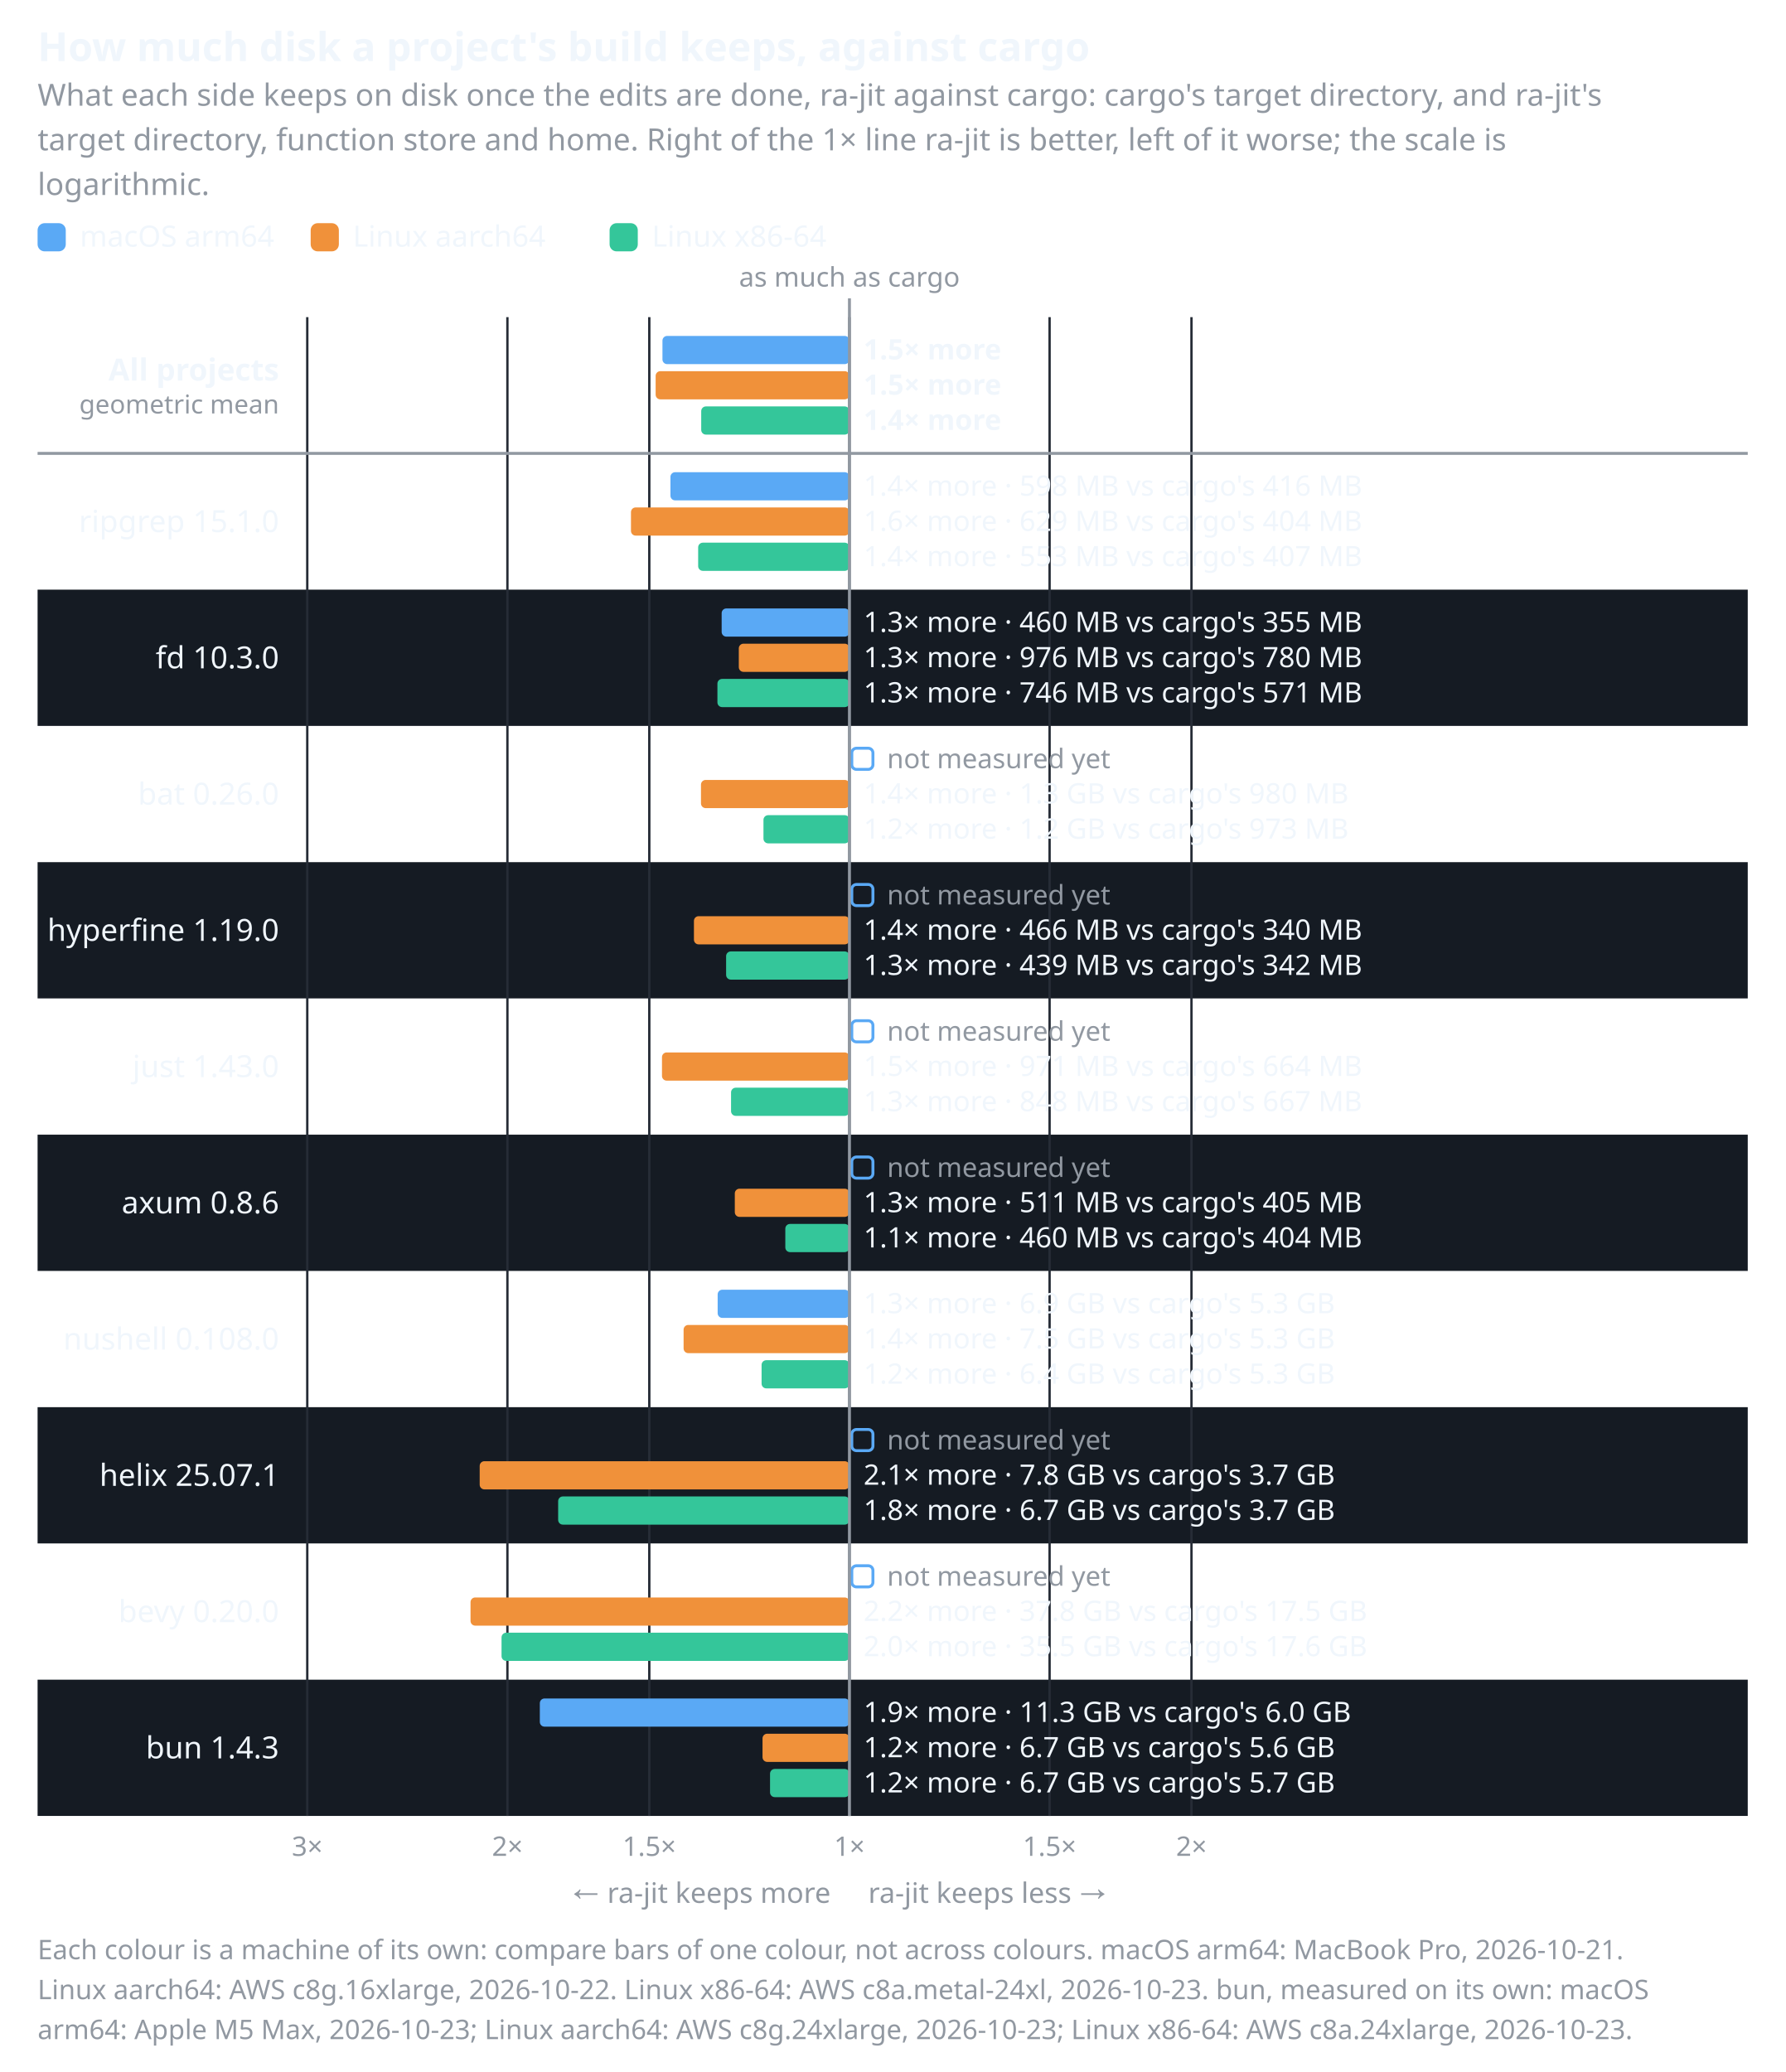
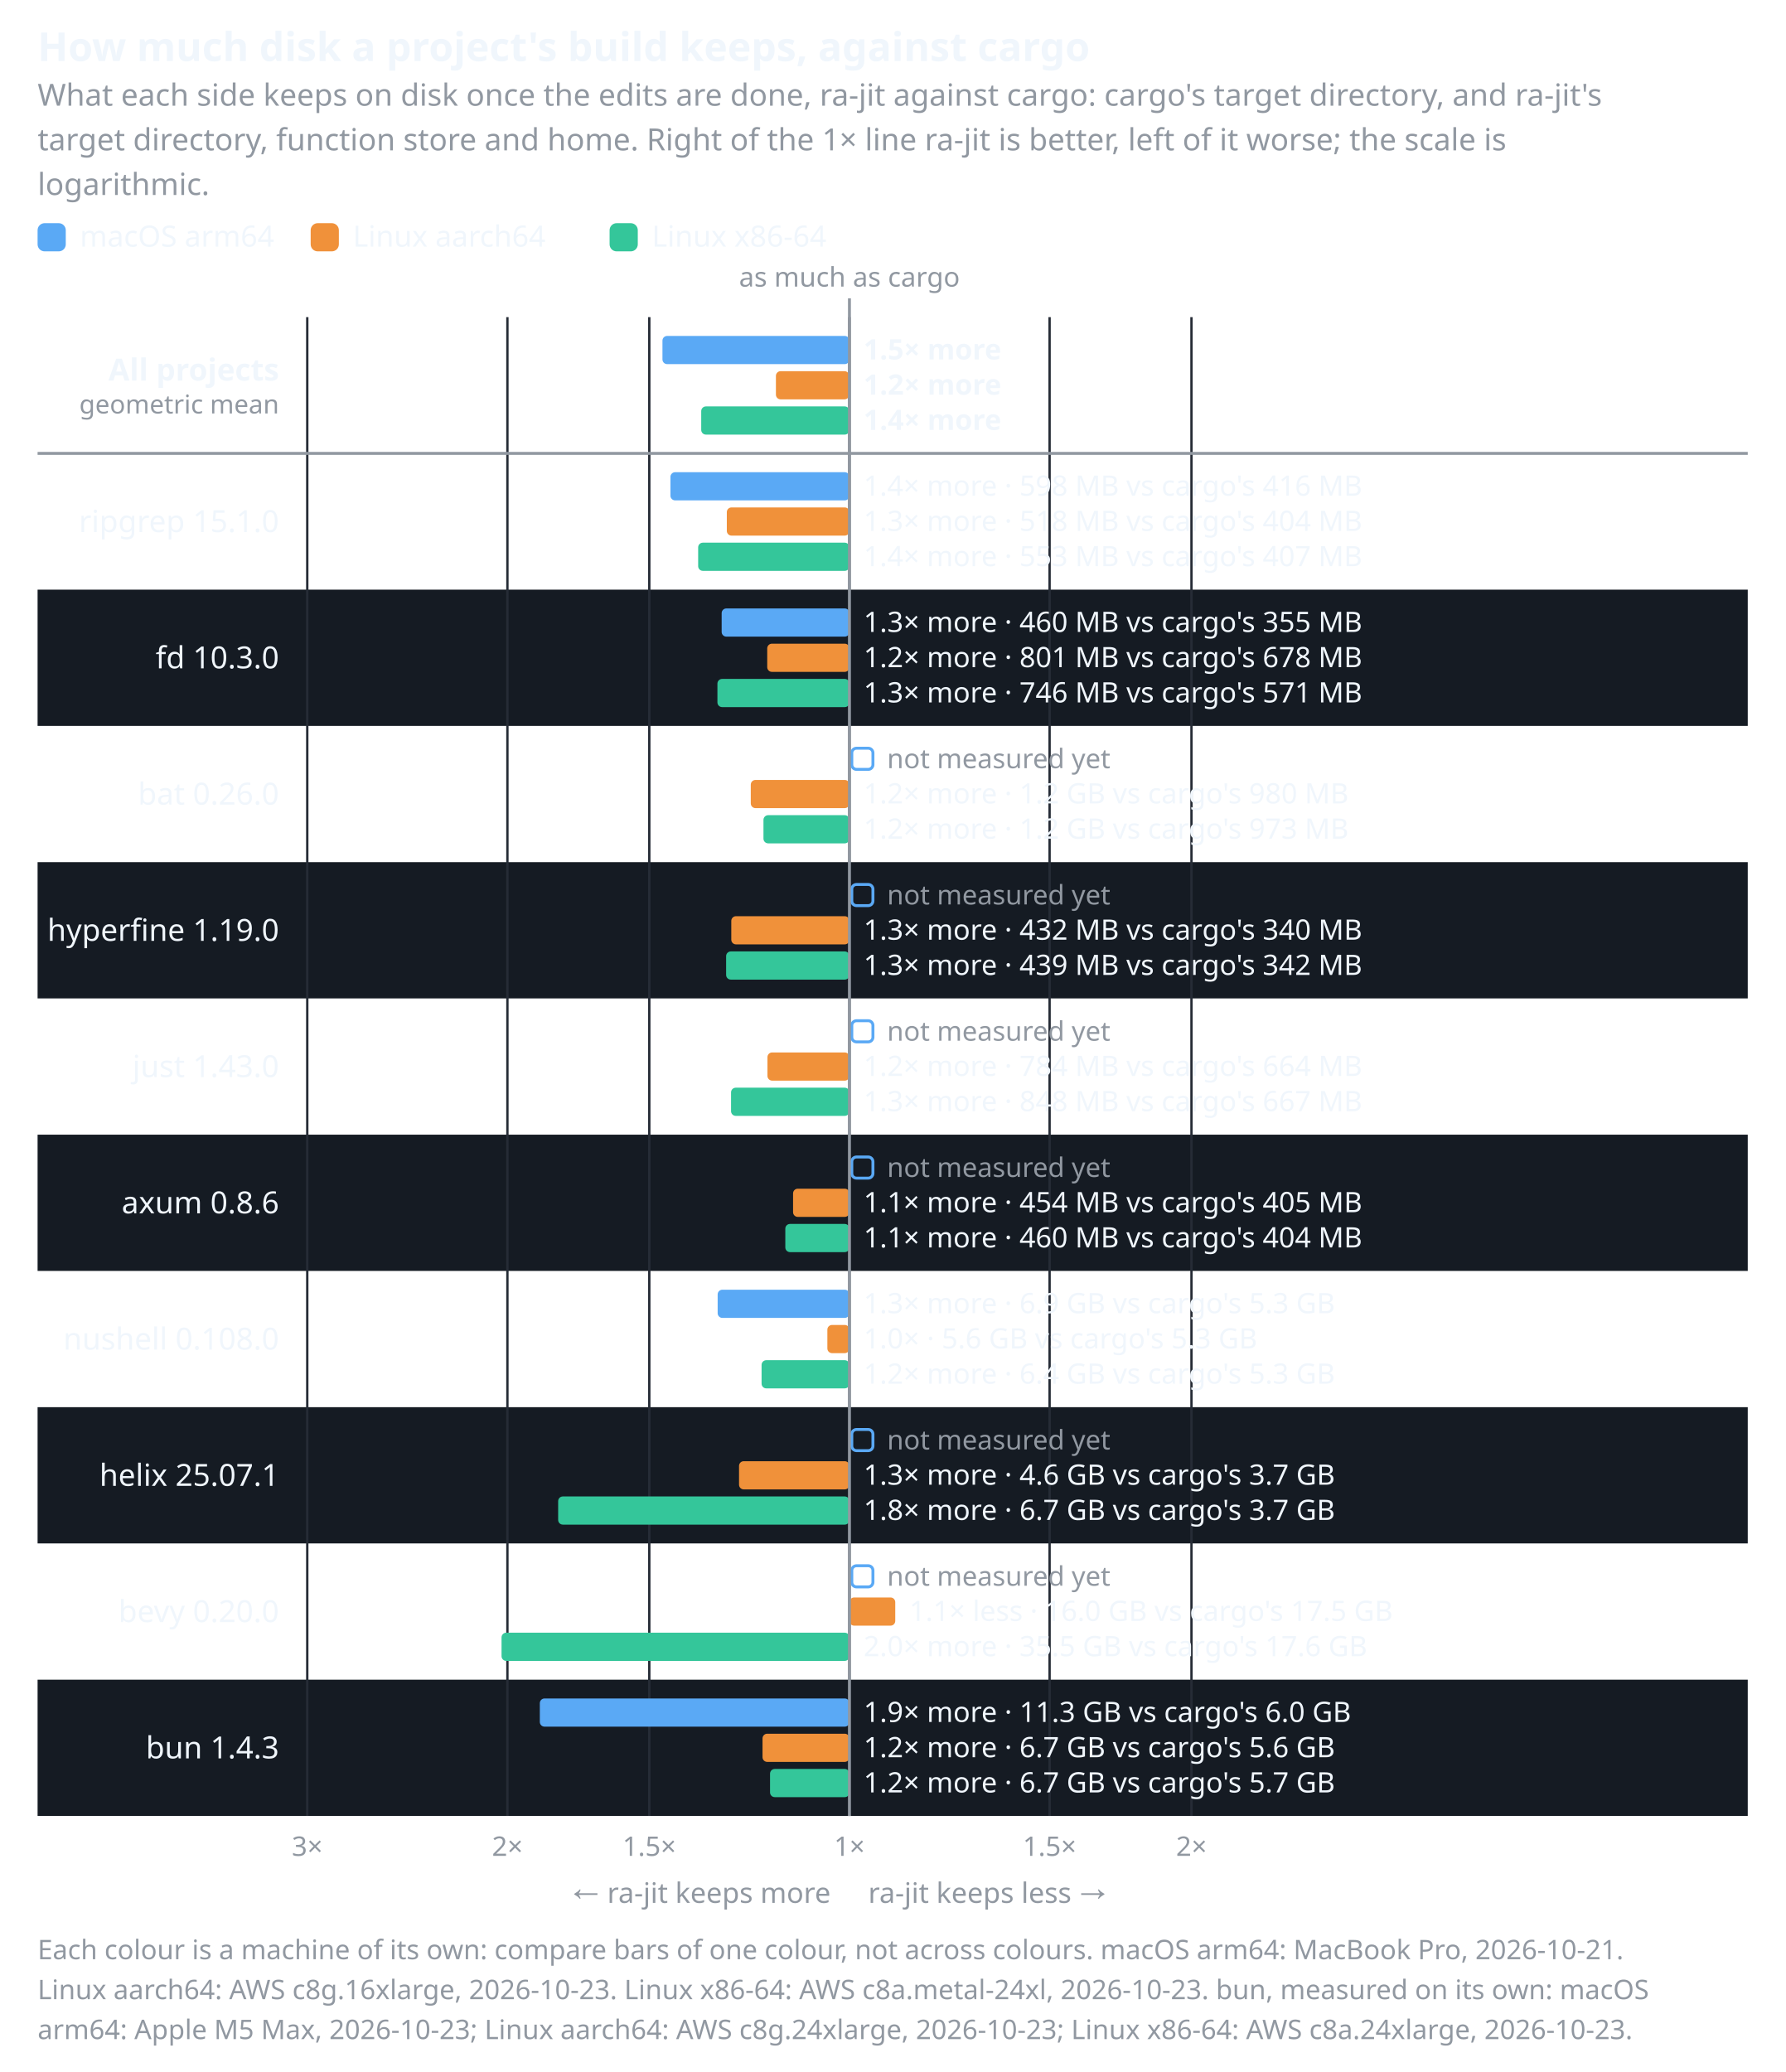
<svg xmlns="http://www.w3.org/2000/svg" width="760" height="882" viewBox="0 0 760 882" role="img" aria-label="How much disk a project's build keeps, against cargo">
  <style>text{font-family:-apple-system, BlinkMacSystemFont, 'Segoe UI', 'Noto Sans', Helvetica, Arial, sans-serif;fill:#f0f6fc}.d{fill:#9198a1}.b{font-weight:600}.v{font-variant-numeric:tabular-nums}.g{stroke:#262c36}.r{stroke:#9198a1;stroke-width:1.25}.z{fill:#151b23}.o{fill:none;stroke-width:1.25}.p0{fill:#5aa9f5}.w0{stroke:#5aa9f5}.p1{fill:#f0913a}.w1{stroke:#f0913a}.p2{fill:#34c69a}.w2{stroke:#34c69a}</style>
  <text x="16" y="26" font-size="17" class="b">How much disk a project's build keeps, against cargo</text>
  <text x="16" y="45" font-size="13" class="d">What each side keeps on disk once the edits are done, ra-jit against cargo: cargo's target directory, and ra-jit's</text>
  <text x="16" y="64" font-size="13" class="d">target directory, function store and home. Right of the 1× line ra-jit is better, left of it worse; the scale is</text>
  <text x="16" y="83" font-size="13" class="d">logarithmic.</text>
  <rect x="16" y="95" width="12" height="12" rx="3" class="p0" />
  <text x="34" y="105" font-size="12.5">macOS arm64</text>
  <rect x="132.25" y="95" width="12" height="12" rx="3" class="p1" />
  <text x="150.2" y="105" font-size="12.5">Linux aarch64</text>
  <rect x="259.5" y="95" width="12" height="12" rx="3" class="p2" />
  <text x="277.5" y="105" font-size="12.5">Linux x86-64</text>
  <rect x="16" y="715" width="728" height="58" class="z" />
  <rect x="16" y="599" width="728" height="58" class="z" />
  <rect x="16" y="483" width="728" height="58" class="z" />
  <rect x="16" y="367" width="728" height="58" class="z" />
  <rect x="16" y="251" width="728" height="58" class="z" />
  <line x1="130.8" y1="135" x2="130.8" y2="773" class="g" />
  <line x1="216" y1="135" x2="216" y2="773" class="g" />
  <line x1="276.4" y1="135" x2="276.4" y2="773" class="g" />
  <line x1="361.6" y1="135" x2="361.6" y2="773" class="g" />
  <line x1="446.8" y1="135" x2="446.8" y2="773" class="g" />
  <line x1="507.2" y1="135" x2="507.2" y2="773" class="g" />
  <line x1="16" y1="193" x2="744" y2="193" class="r" />
  <rect x="282" y="143" width="79.6" height="12" rx="2" class="p0" />
-   <rect x="279.1" y="158" width="82.5" height="12" rx="2" class="p1" />
+   <rect x="330.3" y="158" width="31.2" height="12" rx="2" class="p1" />
  <rect x="298.5" y="173" width="63.1" height="12" rx="2" class="p2" />
  <rect x="285.4" y="201" width="76.2" height="12" rx="2" class="p0" />
-   <rect x="268.6" y="216" width="93" height="12" rx="2" class="p1" />
+   <rect x="309.4" y="216" width="52.2" height="12" rx="2" class="p1" />
  <rect x="297.2" y="231" width="64.4" height="12" rx="2" class="p2" />
  <rect x="307.2" y="259" width="54.4" height="12" rx="2" class="p0" />
-   <rect x="314.5" y="274" width="47.1" height="12" rx="2" class="p1" />
+   <rect x="326.6" y="274" width="35" height="12" rx="2" class="p1" />
  <rect x="305.4" y="289" width="56.2" height="12" rx="2" class="p2" />
  <rect x="362.6" y="318.5" width="9" height="9" rx="2" class="o w0" />
-   <rect x="298.4" y="332" width="63.2" height="12" rx="2" class="p1" />
+   <rect x="319.6" y="332" width="42" height="12" rx="2" class="p1" />
  <rect x="325" y="347" width="36.6" height="12" rx="2" class="p2" />
  <rect x="362.6" y="376.5" width="9" height="9" rx="2" class="o w0" />
-   <rect x="295.4" y="390" width="66.2" height="12" rx="2" class="p1" />
+   <rect x="311.3" y="390" width="50.3" height="12" rx="2" class="p1" />
  <rect x="309.1" y="405" width="52.5" height="12" rx="2" class="p2" />
  <rect x="362.6" y="434.5" width="9" height="9" rx="2" class="o w0" />
-   <rect x="281.8" y="448" width="79.8" height="12" rx="2" class="p1" />
+   <rect x="326.7" y="448" width="34.9" height="12" rx="2" class="p1" />
  <rect x="311.2" y="463" width="50.4" height="12" rx="2" class="p2" />
  <rect x="362.6" y="492.5" width="9" height="9" rx="2" class="o w0" />
-   <rect x="312.8" y="506" width="48.8" height="12" rx="2" class="p1" />
+   <rect x="337.6" y="506" width="24" height="12" rx="2" class="p1" />
  <rect x="334.3" y="521" width="27.3" height="12" rx="2" class="p2" />
  <rect x="305.5" y="549" width="56.1" height="12" rx="2" class="p0" />
-   <rect x="291" y="564" width="70.6" height="12" rx="2" class="p1" />
+   <rect x="352.2" y="564" width="9.4" height="12" rx="2" class="p1" />
  <rect x="324.2" y="579" width="37.4" height="12" rx="2" class="p2" />
  <rect x="362.6" y="608.5" width="9" height="9" rx="2" class="o w0" />
-   <rect x="204.2" y="622" width="157.4" height="12" rx="2" class="p1" />
+   <rect x="314.6" y="622" width="47" height="12" rx="2" class="p1" />
  <rect x="237.6" y="637" width="124" height="12" rx="2" class="p2" />
  <rect x="362.6" y="666.5" width="9" height="9" rx="2" class="o w0" />
-   <rect x="200.3" y="680" width="161.3" height="12" rx="2" class="p1" />
+   <rect x="361.6" y="680" width="19.5" height="12" rx="2" class="p1" />
  <rect x="213.5" y="695" width="148.1" height="12" rx="2" class="p2" />
  <rect x="229.8" y="723" width="131.8" height="12" rx="2" class="p0" />
  <rect x="324.6" y="738" width="37" height="12" rx="2" class="p1" />
  <rect x="327.8" y="753" width="33.8" height="12" rx="2" class="p2" />
  <line x1="361.6" y1="127" x2="361.6" y2="773" class="r" />
  <text x="130.8" y="790" font-size="11.5" text-anchor="middle" class="d v">3×</text>
  <text x="216" y="790" font-size="11.5" text-anchor="middle" class="d v">2×</text>
  <text x="276.4" y="790" font-size="11.5" text-anchor="middle" class="d v">1.5×</text>
  <text x="361.6" y="790" font-size="11.5" text-anchor="middle" class="d v">1×</text>
  <text x="446.8" y="790" font-size="11.5" text-anchor="middle" class="d v">1.5×</text>
  <text x="507.2" y="790" font-size="11.5" text-anchor="middle" class="d v">2×</text>
  <text x="118.8" y="162" font-size="13" text-anchor="end" class="b">All projects</text>
  <text x="118.8" y="176" font-size="11" text-anchor="end" class="d">geometric mean</text>
  <text x="367.6" y="153" font-size="12" class="v b">1.5× more</text>
-   <text x="367.6" y="168" font-size="12" class="v b">1.5× more</text>
+   <text x="367.6" y="168" font-size="12" class="v b">1.2× more</text>
  <text x="367.6" y="183" font-size="12" class="v b">1.4× more</text>
  <text x="118.8" y="226.5" font-size="13" text-anchor="end">ripgrep 15.1.0</text>
  <text x="367.6" y="211" font-size="12" class="v">1.4× more · 598 MB vs cargo's 416 MB</text>
-   <text x="367.6" y="226" font-size="12" class="v">1.6× more · 629 MB vs cargo's 404 MB</text>
+   <text x="367.6" y="226" font-size="12" class="v">1.3× more · 518 MB vs cargo's 404 MB</text>
  <text x="367.6" y="241" font-size="12" class="v">1.4× more · 553 MB vs cargo's 407 MB</text>
  <text x="118.8" y="284.5" font-size="13" text-anchor="end">fd 10.3.0</text>
  <text x="367.6" y="269" font-size="12" class="v">1.3× more · 460 MB vs cargo's 355 MB</text>
-   <text x="367.6" y="284" font-size="12" class="v">1.3× more · 976 MB vs cargo's 780 MB</text>
+   <text x="367.6" y="284" font-size="12" class="v">1.2× more · 801 MB vs cargo's 678 MB</text>
  <text x="367.6" y="299" font-size="12" class="v">1.3× more · 746 MB vs cargo's 571 MB</text>
  <text x="118.8" y="342.5" font-size="13" text-anchor="end">bat 0.26.0</text>
  <text x="377.6" y="327" font-size="11.5" class="d">not measured yet</text>
-   <text x="367.6" y="342" font-size="12" class="v">1.4× more · 1.3 GB vs cargo's 980 MB</text>
+   <text x="367.6" y="342" font-size="12" class="v">1.2× more · 1.2 GB vs cargo's 980 MB</text>
  <text x="367.6" y="357" font-size="12" class="v">1.2× more · 1.2 GB vs cargo's 973 MB</text>
  <text x="118.8" y="400.5" font-size="13" text-anchor="end">hyperfine 1.19.0</text>
  <text x="377.6" y="385" font-size="11.5" class="d">not measured yet</text>
-   <text x="367.6" y="400" font-size="12" class="v">1.4× more · 466 MB vs cargo's 340 MB</text>
+   <text x="367.6" y="400" font-size="12" class="v">1.3× more · 432 MB vs cargo's 340 MB</text>
  <text x="367.6" y="415" font-size="12" class="v">1.3× more · 439 MB vs cargo's 342 MB</text>
  <text x="118.8" y="458.5" font-size="13" text-anchor="end">just 1.43.0</text>
  <text x="377.6" y="443" font-size="11.5" class="d">not measured yet</text>
-   <text x="367.6" y="458" font-size="12" class="v">1.5× more · 971 MB vs cargo's 664 MB</text>
+   <text x="367.6" y="458" font-size="12" class="v">1.2× more · 784 MB vs cargo's 664 MB</text>
  <text x="367.6" y="473" font-size="12" class="v">1.3× more · 848 MB vs cargo's 667 MB</text>
  <text x="118.8" y="516.5" font-size="13" text-anchor="end">axum 0.8.6</text>
  <text x="377.6" y="501" font-size="11.5" class="d">not measured yet</text>
-   <text x="367.6" y="516" font-size="12" class="v">1.3× more · 511 MB vs cargo's 405 MB</text>
+   <text x="367.6" y="516" font-size="12" class="v">1.1× more · 454 MB vs cargo's 405 MB</text>
  <text x="367.6" y="531" font-size="12" class="v">1.1× more · 460 MB vs cargo's 404 MB</text>
  <text x="118.8" y="574.5" font-size="13" text-anchor="end">nushell 0.108.0</text>
  <text x="367.6" y="559" font-size="12" class="v">1.3× more · 6.9 GB vs cargo's 5.3 GB</text>
-   <text x="367.6" y="574" font-size="12" class="v">1.4× more · 7.5 GB vs cargo's 5.3 GB</text>
+   <text x="367.6" y="574" font-size="12" class="v">1.0× · 5.6 GB vs cargo's 5.3 GB</text>
  <text x="367.6" y="589" font-size="12" class="v">1.2× more · 6.4 GB vs cargo's 5.3 GB</text>
  <text x="118.8" y="632.5" font-size="13" text-anchor="end">helix 25.07.1</text>
  <text x="377.6" y="617" font-size="11.5" class="d">not measured yet</text>
-   <text x="367.6" y="632" font-size="12" class="v">2.1× more · 7.8 GB vs cargo's 3.7 GB</text>
+   <text x="367.6" y="632" font-size="12" class="v">1.3× more · 4.6 GB vs cargo's 3.7 GB</text>
  <text x="367.6" y="647" font-size="12" class="v">1.8× more · 6.7 GB vs cargo's 3.7 GB</text>
  <text x="118.8" y="690.5" font-size="13" text-anchor="end">bevy 0.20.0</text>
  <text x="377.6" y="675" font-size="11.5" class="d">not measured yet</text>
-   <text x="367.6" y="690" font-size="12" class="v">2.2× more · 37.8 GB vs cargo's 17.5 GB</text>
+   <text x="387.1" y="690" font-size="12" class="v">1.1× less · 16.0 GB vs cargo's 17.5 GB</text>
  <text x="367.6" y="705" font-size="12" class="v">2.0× more · 35.5 GB vs cargo's 17.6 GB</text>
  <text x="118.8" y="748.5" font-size="13" text-anchor="end">bun 1.4.3</text>
  <text x="367.6" y="733" font-size="12" class="v">1.9× more · 11.3 GB vs cargo's 6.0 GB</text>
  <text x="367.6" y="748" font-size="12" class="v">1.2× more · 6.7 GB vs cargo's 5.6 GB</text>
  <text x="367.6" y="763" font-size="12" class="v">1.2× more · 6.7 GB vs cargo's 5.7 GB</text>
  <text x="361.6" y="122" font-size="11.5" text-anchor="middle" class="d">as much as cargo</text>
  <text x="353.6" y="810" font-size="12" text-anchor="end" class="d">← ra-jit keeps more</text>
  <text x="369.6" y="810" font-size="12" class="d">ra-jit keeps less →</text>
  <text x="16" y="834" font-size="11.5" class="d">Each colour is a machine of its own: compare bars of one colour, not across colours. macOS arm64: MacBook Pro, 2026-10-21.</text>
-   <text x="16" y="851" font-size="11.5" class="d">Linux aarch64: AWS c8g.16xlarge, 2026-10-22. Linux x86-64: AWS c8a.metal-24xl, 2026-10-23. bun, measured on its own: macOS</text>
+   <text x="16" y="851" font-size="11.5" class="d">Linux aarch64: AWS c8g.16xlarge, 2026-10-23. Linux x86-64: AWS c8a.metal-24xl, 2026-10-23. bun, measured on its own: macOS</text>
  <text x="16" y="868" font-size="11.5" class="d">arm64: Apple M5 Max, 2026-10-23; Linux aarch64: AWS c8g.24xlarge, 2026-10-23; Linux x86-64: AWS c8a.24xlarge, 2026-10-23.</text>
</svg>
